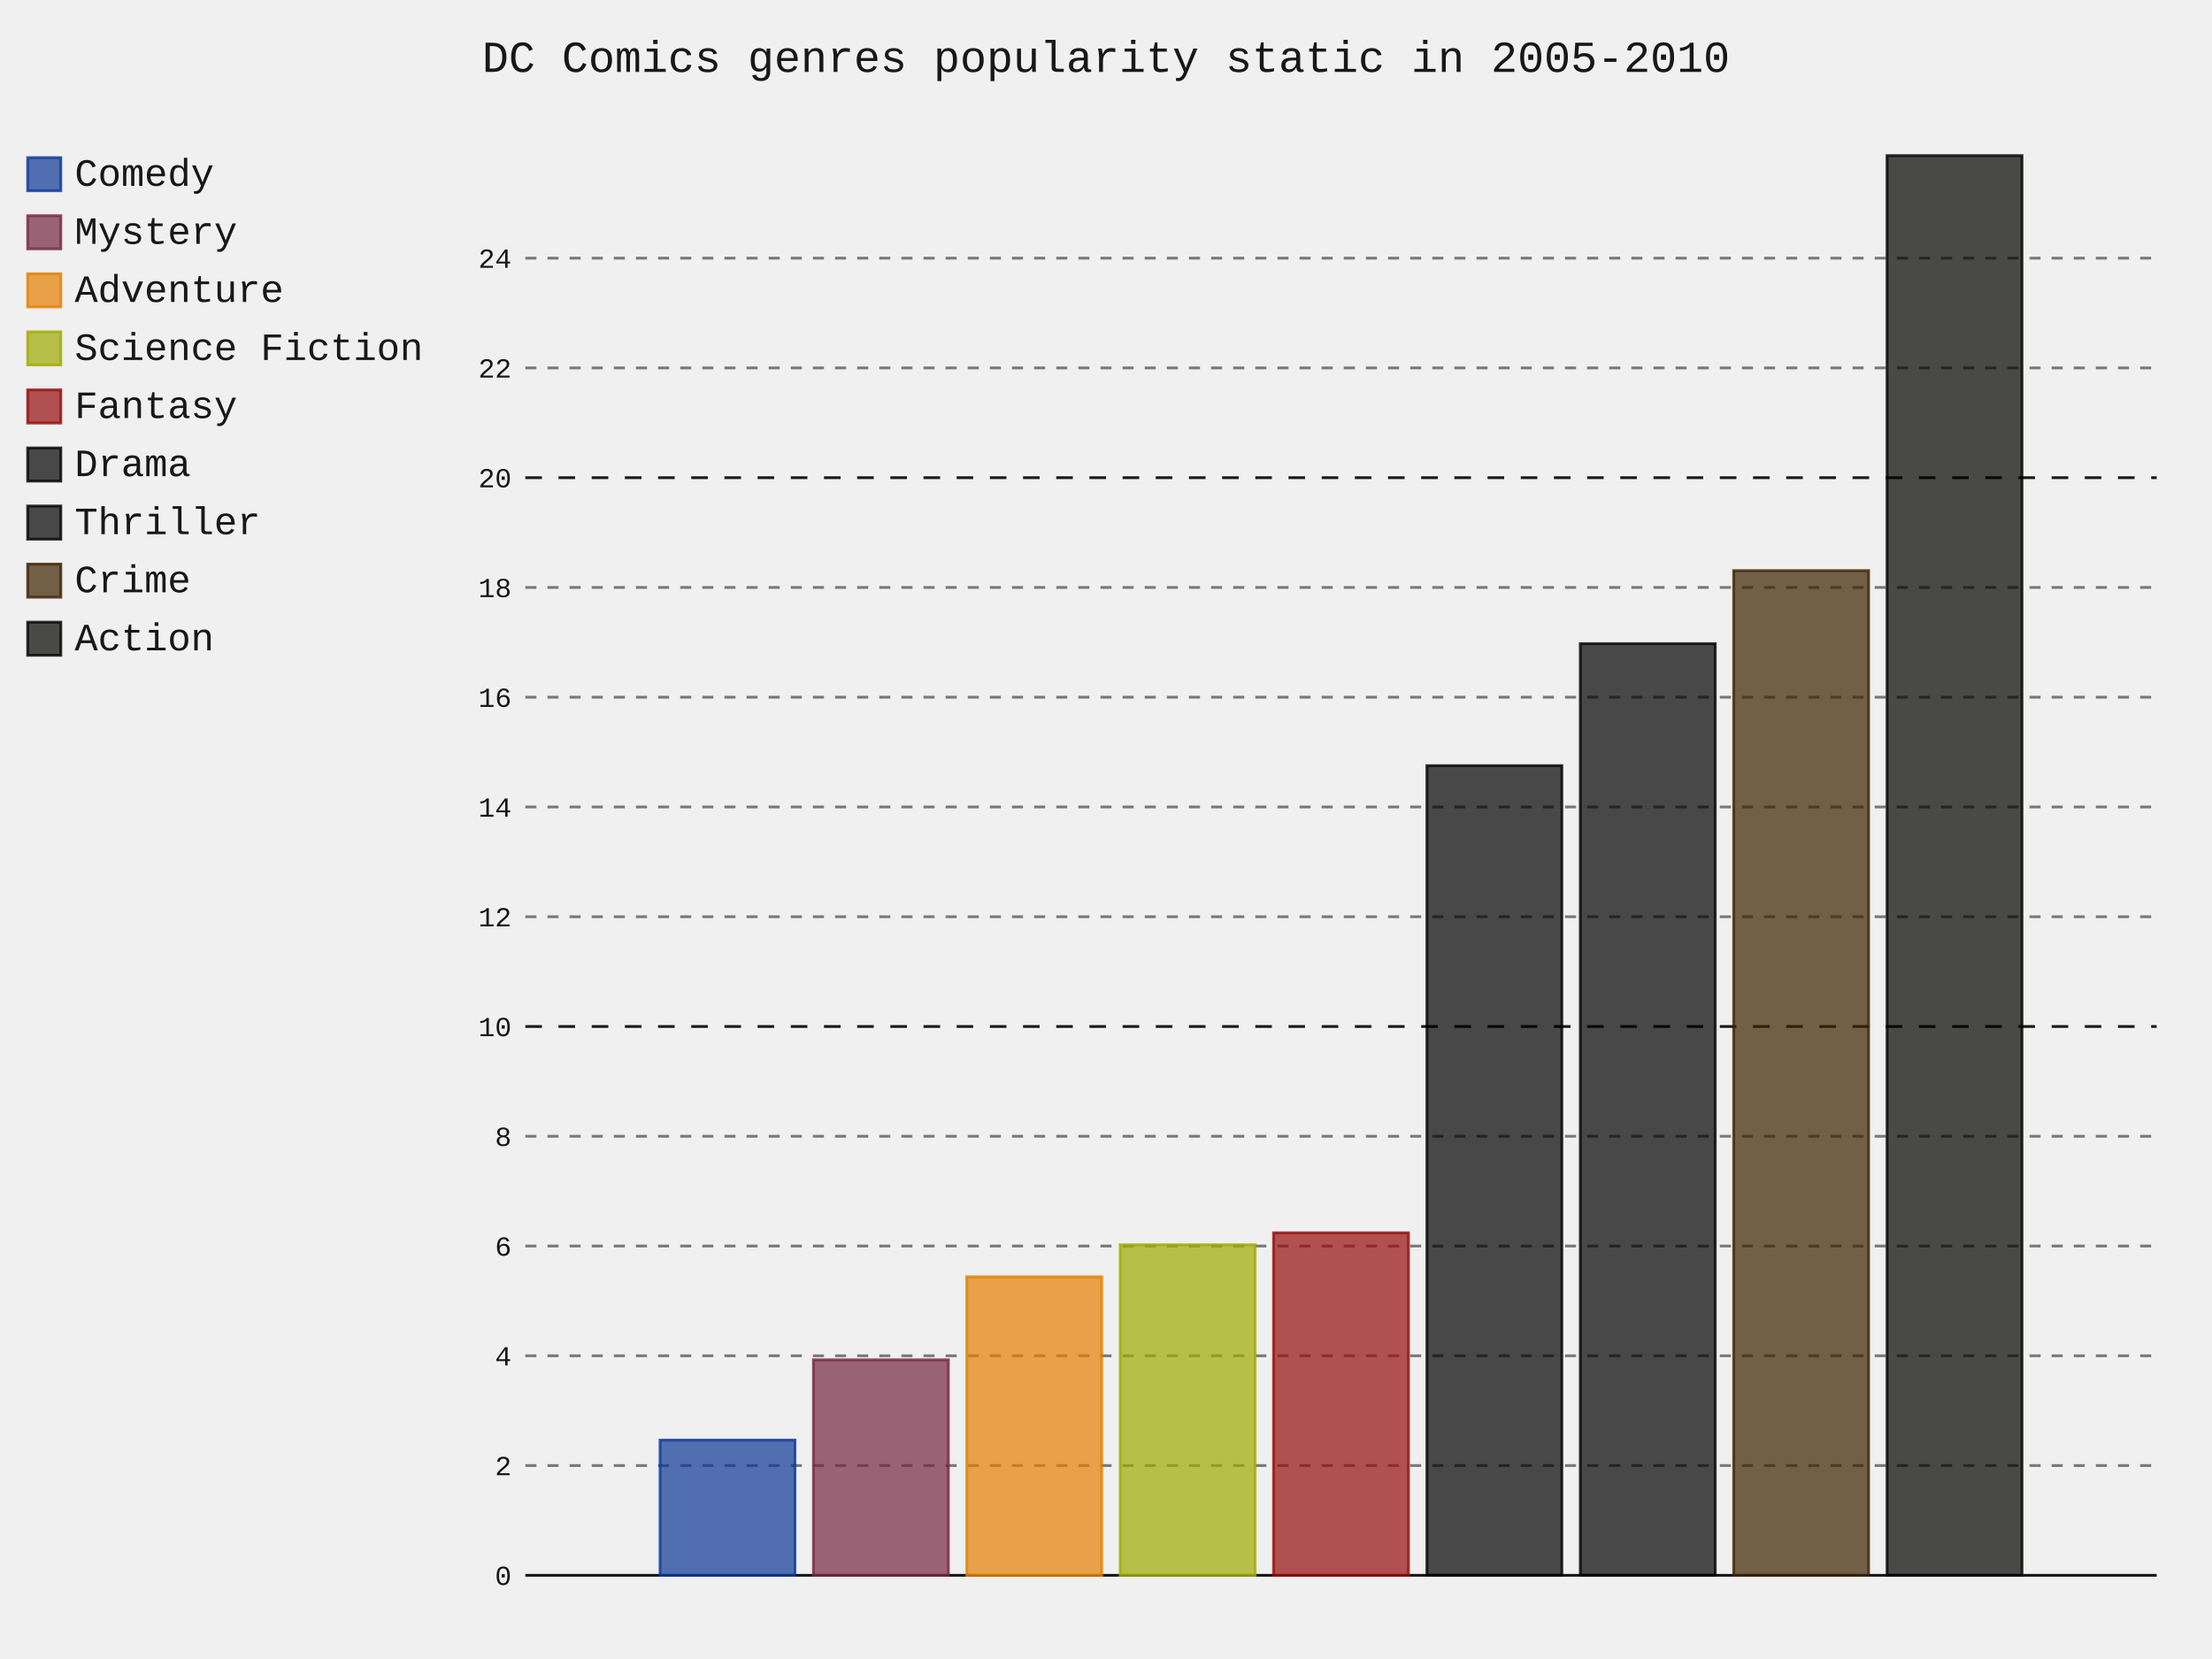
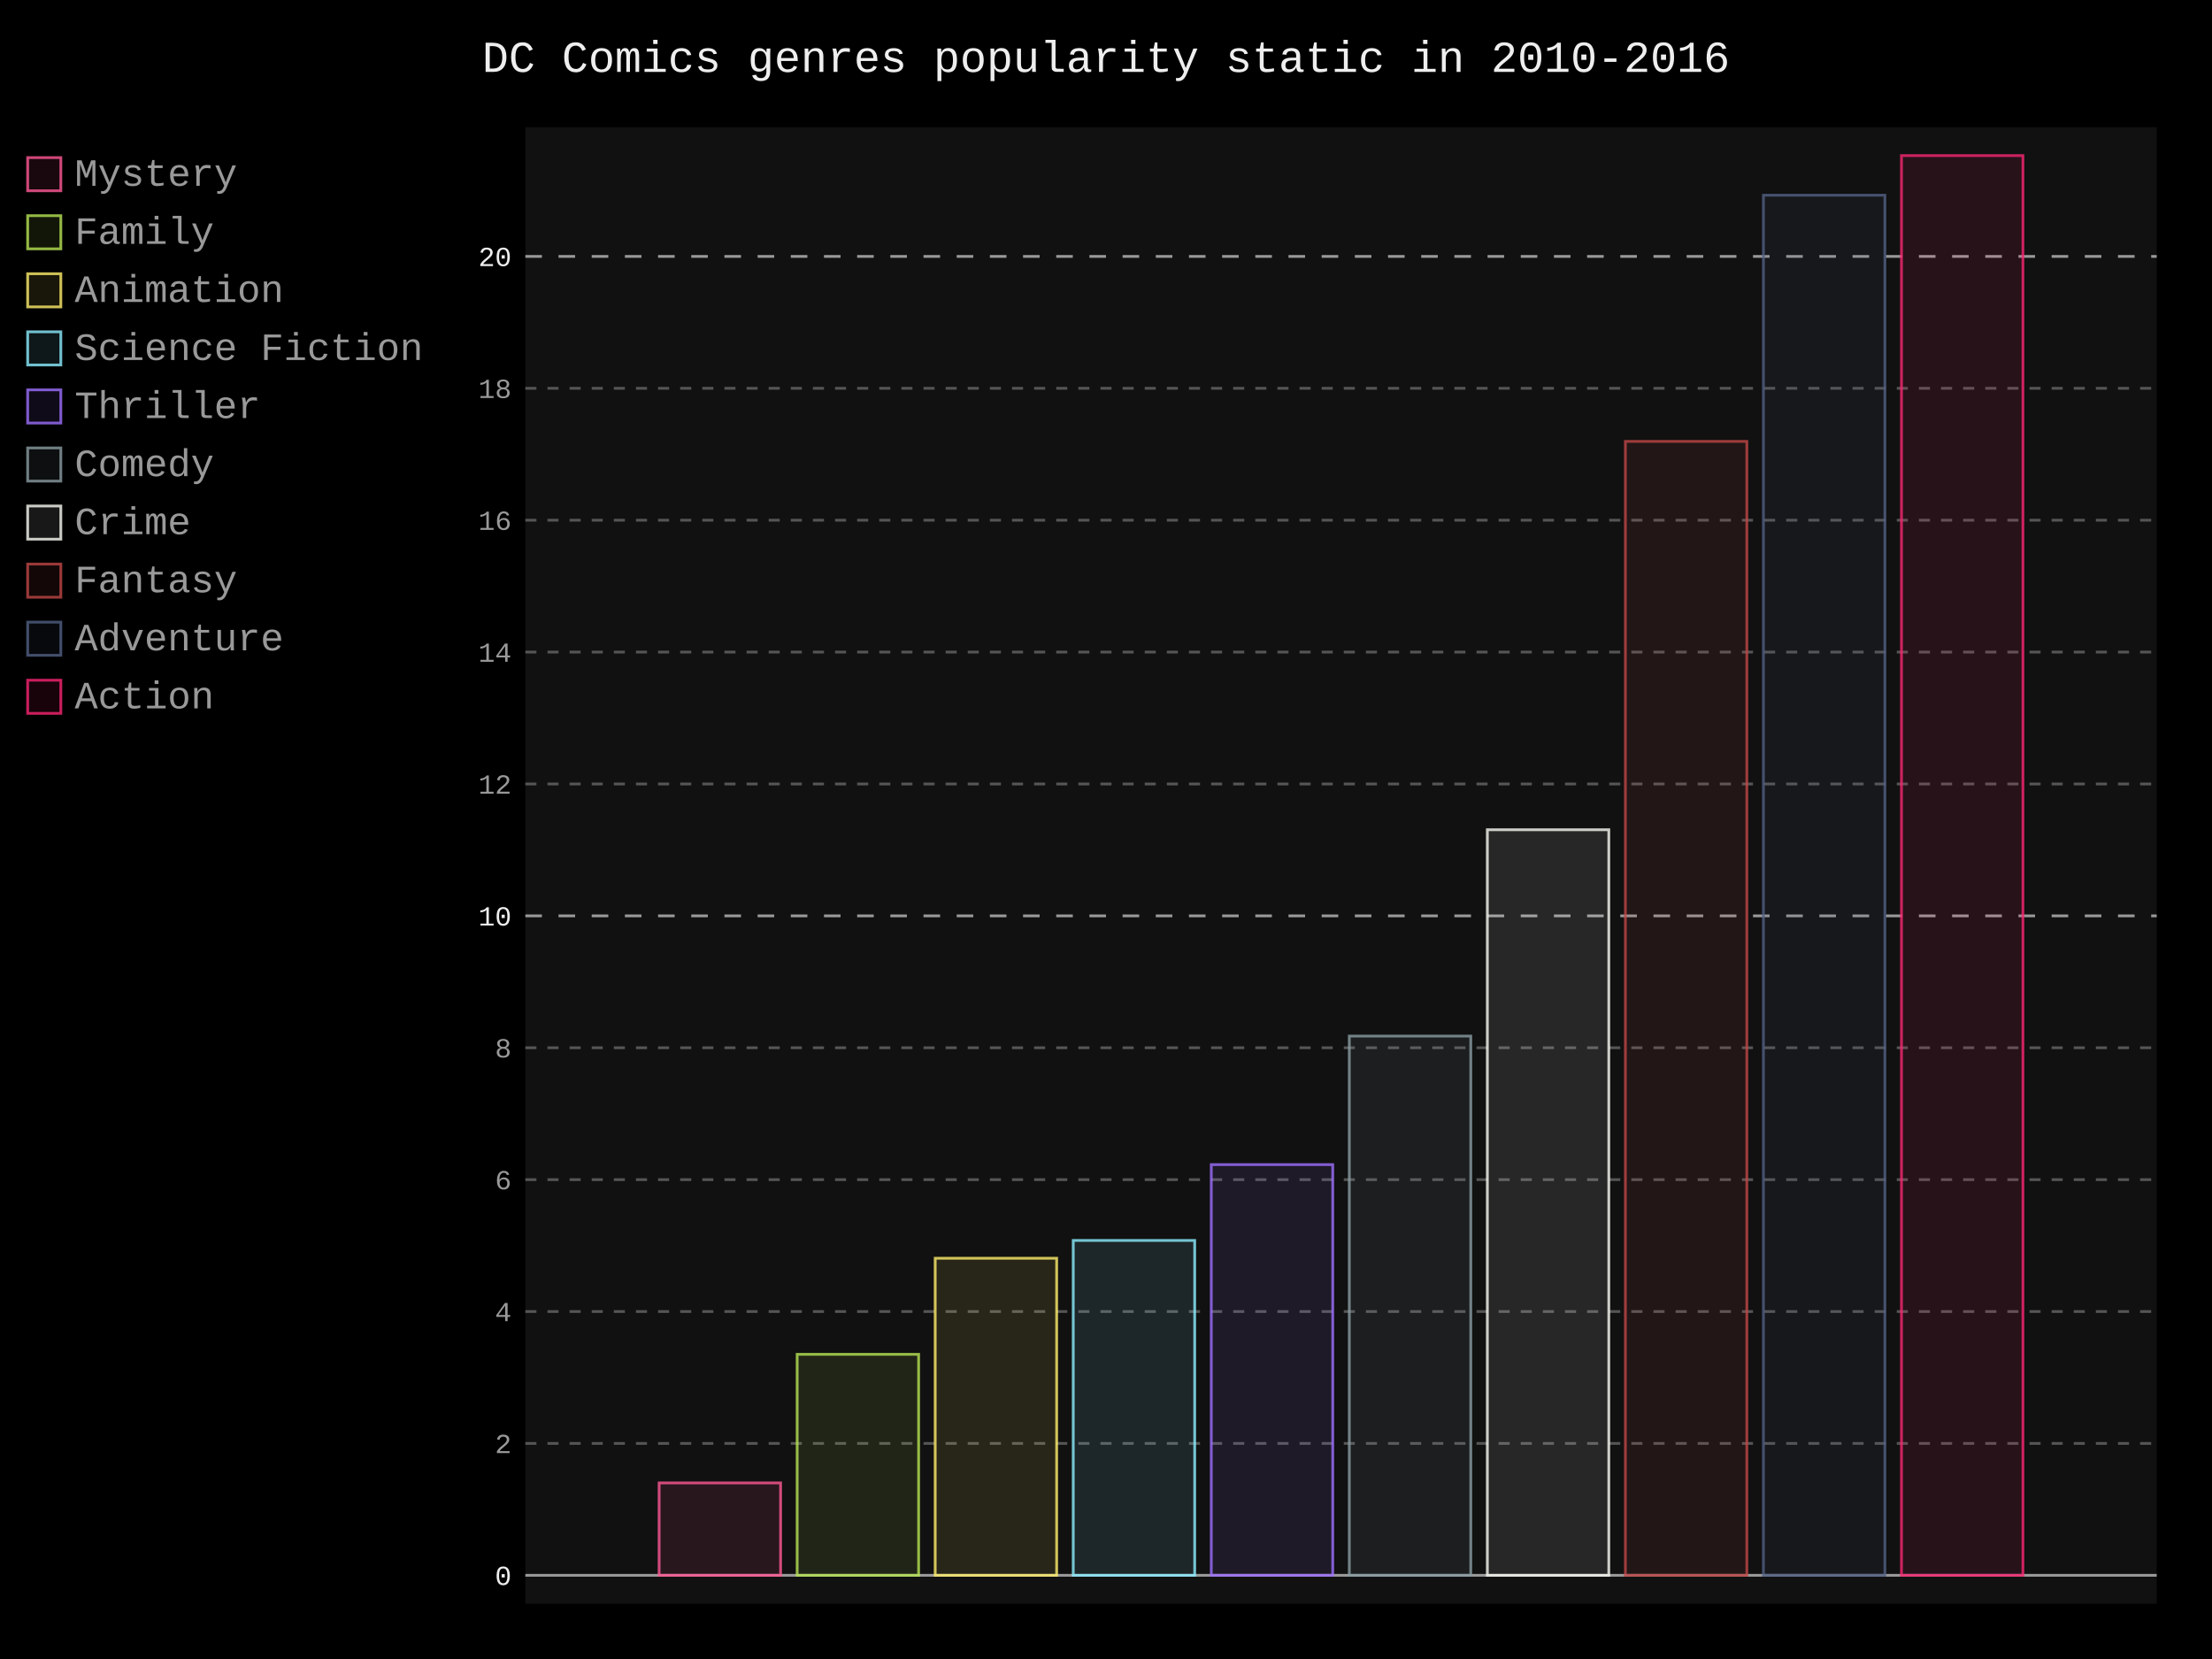
- <svg xmlns="http://www.w3.org/2000/svg" class="pygal-chart" id="chart-6cc5e005-ae07-4077-8eb4-957bdaf068bd" viewBox="0 0 800 600">
+ <svg xmlns="http://www.w3.org/2000/svg" class="pygal-chart" id="chart-3431e40f-588a-4ea0-a470-63d63178fce7" viewBox="0 0 800 600">
  <defs>
-     <style type="text/css">#chart-6cc5e005-ae07-4077-8eb4-957bdaf068bd{-webkit-user-select:none;-webkit-font-smoothing:antialiased;font-family:Consolas,"Liberation Mono",Menlo,Courier,monospace}#chart-6cc5e005-ae07-4077-8eb4-957bdaf068bd .title{font-family:Consolas,"Liberation Mono",Menlo,Courier,monospace;font-size:16px}#chart-6cc5e005-ae07-4077-8eb4-957bdaf068bd .legends .legend text{font-family:Consolas,"Liberation Mono",Menlo,Courier,monospace;font-size:14px}#chart-6cc5e005-ae07-4077-8eb4-957bdaf068bd .axis text{font-family:Consolas,"Liberation Mono",Menlo,Courier,monospace;font-size:10px}#chart-6cc5e005-ae07-4077-8eb4-957bdaf068bd .axis text.major{font-family:Consolas,"Liberation Mono",Menlo,Courier,monospace;font-size:10px}#chart-6cc5e005-ae07-4077-8eb4-957bdaf068bd .text-overlay text.value{font-family:Consolas,"Liberation Mono",Menlo,Courier,monospace;font-size:16px}#chart-6cc5e005-ae07-4077-8eb4-957bdaf068bd .text-overlay text.label{font-family:Consolas,"Liberation Mono",Menlo,Courier,monospace;font-size:10px}#chart-6cc5e005-ae07-4077-8eb4-957bdaf068bd .tooltip{font-family:Consolas,"Liberation Mono",Menlo,Courier,monospace;font-size:14px}#chart-6cc5e005-ae07-4077-8eb4-957bdaf068bd text.no_data{font-family:Consolas,"Liberation Mono",Menlo,Courier,monospace;font-size:64px}
- #chart-6cc5e005-ae07-4077-8eb4-957bdaf068bd{background-color:transparent}#chart-6cc5e005-ae07-4077-8eb4-957bdaf068bd path,#chart-6cc5e005-ae07-4077-8eb4-957bdaf068bd line,#chart-6cc5e005-ae07-4077-8eb4-957bdaf068bd rect,#chart-6cc5e005-ae07-4077-8eb4-957bdaf068bd circle{-webkit-transition:150ms;-moz-transition:150ms;transition:150ms}#chart-6cc5e005-ae07-4077-8eb4-957bdaf068bd .graph &gt; .background{fill:transparent}#chart-6cc5e005-ae07-4077-8eb4-957bdaf068bd .plot &gt; .background{fill:rgba(240,240,240,0.7)}#chart-6cc5e005-ae07-4077-8eb4-957bdaf068bd .graph{fill:rgba(0,0,0,0.9)}#chart-6cc5e005-ae07-4077-8eb4-957bdaf068bd text.no_data{fill:rgba(0,0,0,0.9)}#chart-6cc5e005-ae07-4077-8eb4-957bdaf068bd .title{fill:rgba(0,0,0,0.9)}#chart-6cc5e005-ae07-4077-8eb4-957bdaf068bd .legends .legend text{fill:rgba(0,0,0,0.9)}#chart-6cc5e005-ae07-4077-8eb4-957bdaf068bd .legends .legend:hover text{fill:rgba(0,0,0,0.9)}#chart-6cc5e005-ae07-4077-8eb4-957bdaf068bd .axis .line{stroke:rgba(0,0,0,0.9)}#chart-6cc5e005-ae07-4077-8eb4-957bdaf068bd .axis .guide.line{stroke:rgba(0,0,0,0.5)}#chart-6cc5e005-ae07-4077-8eb4-957bdaf068bd .axis .major.line{stroke:rgba(0,0,0,0.9)}#chart-6cc5e005-ae07-4077-8eb4-957bdaf068bd .axis text.major{fill:rgba(0,0,0,0.9)}#chart-6cc5e005-ae07-4077-8eb4-957bdaf068bd .axis.y .guides:hover .guide.line,#chart-6cc5e005-ae07-4077-8eb4-957bdaf068bd .line-graph .axis.x .guides:hover .guide.line,#chart-6cc5e005-ae07-4077-8eb4-957bdaf068bd .stackedline-graph .axis.x .guides:hover .guide.line,#chart-6cc5e005-ae07-4077-8eb4-957bdaf068bd .xy-graph .axis.x .guides:hover .guide.line{stroke:rgba(0,0,0,0.9)}#chart-6cc5e005-ae07-4077-8eb4-957bdaf068bd .axis .guides:hover text{fill:rgba(0,0,0,0.9)}#chart-6cc5e005-ae07-4077-8eb4-957bdaf068bd .reactive{fill-opacity:.7;stroke-opacity:.8}#chart-6cc5e005-ae07-4077-8eb4-957bdaf068bd .ci{stroke:rgba(0,0,0,0.9)}#chart-6cc5e005-ae07-4077-8eb4-957bdaf068bd .reactive.active,#chart-6cc5e005-ae07-4077-8eb4-957bdaf068bd .active .reactive{fill-opacity:.8;stroke-opacity:.9;stroke-width:4}#chart-6cc5e005-ae07-4077-8eb4-957bdaf068bd .ci .reactive.active{stroke-width:1.5}#chart-6cc5e005-ae07-4077-8eb4-957bdaf068bd .series text{fill:rgba(0,0,0,0.9)}#chart-6cc5e005-ae07-4077-8eb4-957bdaf068bd .tooltip rect{fill:rgba(240,240,240,0.7);stroke:rgba(0,0,0,0.9);-webkit-transition:opacity 150ms;-moz-transition:opacity 150ms;transition:opacity 150ms}#chart-6cc5e005-ae07-4077-8eb4-957bdaf068bd .tooltip .label{fill:rgba(0,0,0,0.9)}#chart-6cc5e005-ae07-4077-8eb4-957bdaf068bd .tooltip .label{fill:rgba(0,0,0,0.9)}#chart-6cc5e005-ae07-4077-8eb4-957bdaf068bd .tooltip .legend{font-size:.8em;fill:rgba(0,0,0,0.5)}#chart-6cc5e005-ae07-4077-8eb4-957bdaf068bd .tooltip .x_label{font-size:.6em;fill:rgba(0,0,0,0.9)}#chart-6cc5e005-ae07-4077-8eb4-957bdaf068bd .tooltip .xlink{font-size:.5em;text-decoration:underline}#chart-6cc5e005-ae07-4077-8eb4-957bdaf068bd .tooltip .value{font-size:1.5em}#chart-6cc5e005-ae07-4077-8eb4-957bdaf068bd .bound{font-size:.5em}#chart-6cc5e005-ae07-4077-8eb4-957bdaf068bd .max-value{font-size:.75em;fill:rgba(0,0,0,0.5)}#chart-6cc5e005-ae07-4077-8eb4-957bdaf068bd .map-element{fill:rgba(240,240,240,0.7);stroke:rgba(0,0,0,0.5) !important}#chart-6cc5e005-ae07-4077-8eb4-957bdaf068bd .map-element .reactive{fill-opacity:inherit;stroke-opacity:inherit}#chart-6cc5e005-ae07-4077-8eb4-957bdaf068bd .color-0,#chart-6cc5e005-ae07-4077-8eb4-957bdaf068bd .color-0 a:visited{stroke:rgb(12,55,149);fill:rgb(12,55,149)}#chart-6cc5e005-ae07-4077-8eb4-957bdaf068bd .color-1,#chart-6cc5e005-ae07-4077-8eb4-957bdaf068bd .color-1 a:visited{stroke:rgb(117,38,65);fill:rgb(117,38,65)}#chart-6cc5e005-ae07-4077-8eb4-957bdaf068bd .color-2,#chart-6cc5e005-ae07-4077-8eb4-957bdaf068bd .color-2 a:visited{stroke:rgb(228,127,0);fill:rgb(228,127,0)}#chart-6cc5e005-ae07-4077-8eb4-957bdaf068bd .color-3,#chart-6cc5e005-ae07-4077-8eb4-957bdaf068bd .color-3 a:visited{stroke:rgb(159,170,0);fill:rgb(159,170,0)}#chart-6cc5e005-ae07-4077-8eb4-957bdaf068bd .color-4,#chart-6cc5e005-ae07-4077-8eb4-957bdaf068bd .color-4 a:visited{stroke:rgb(149,12,12);fill:rgb(149,12,12)}#chart-6cc5e005-ae07-4077-8eb4-957bdaf068bd .color-5,#chart-6cc5e005-ae07-4077-8eb4-957bdaf068bd .color-5 a:visited{stroke:rgb(0,0,0);fill:rgb(0,0,0)}#chart-6cc5e005-ae07-4077-8eb4-957bdaf068bd .color-6,#chart-6cc5e005-ae07-4077-8eb4-957bdaf068bd .color-6 a:visited{stroke:rgb(0,0,0);fill:rgb(0,0,0)}#chart-6cc5e005-ae07-4077-8eb4-957bdaf068bd .color-7,#chart-6cc5e005-ae07-4077-8eb4-957bdaf068bd .color-7 a:visited{stroke:rgb(60,33,0);fill:rgb(60,33,0)}#chart-6cc5e005-ae07-4077-8eb4-957bdaf068bd .color-8,#chart-6cc5e005-ae07-4077-8eb4-957bdaf068bd .color-8 a:visited{stroke:rgb(2,2,0);fill:rgb(2,2,0)}#chart-6cc5e005-ae07-4077-8eb4-957bdaf068bd .text-overlay .color-0 text{fill:black}#chart-6cc5e005-ae07-4077-8eb4-957bdaf068bd .text-overlay .color-1 text{fill:black}#chart-6cc5e005-ae07-4077-8eb4-957bdaf068bd .text-overlay .color-2 text{fill:black}#chart-6cc5e005-ae07-4077-8eb4-957bdaf068bd .text-overlay .color-3 text{fill:black}#chart-6cc5e005-ae07-4077-8eb4-957bdaf068bd .text-overlay .color-4 text{fill:black}#chart-6cc5e005-ae07-4077-8eb4-957bdaf068bd .text-overlay .color-5 text{fill:white}#chart-6cc5e005-ae07-4077-8eb4-957bdaf068bd .text-overlay .color-6 text{fill:white}#chart-6cc5e005-ae07-4077-8eb4-957bdaf068bd .text-overlay .color-7 text{fill:white}#chart-6cc5e005-ae07-4077-8eb4-957bdaf068bd .text-overlay .color-8 text{fill:white}
- #chart-6cc5e005-ae07-4077-8eb4-957bdaf068bd text.no_data{text-anchor:middle}#chart-6cc5e005-ae07-4077-8eb4-957bdaf068bd .guide.line{fill:none}#chart-6cc5e005-ae07-4077-8eb4-957bdaf068bd .centered{text-anchor:middle}#chart-6cc5e005-ae07-4077-8eb4-957bdaf068bd .title{text-anchor:middle}#chart-6cc5e005-ae07-4077-8eb4-957bdaf068bd .legends .legend text{fill-opacity:1}#chart-6cc5e005-ae07-4077-8eb4-957bdaf068bd .axis.x text{text-anchor:middle}#chart-6cc5e005-ae07-4077-8eb4-957bdaf068bd .axis.x:not(.web) text[transform]{text-anchor:start}#chart-6cc5e005-ae07-4077-8eb4-957bdaf068bd .axis.x:not(.web) text[transform].backwards{text-anchor:end}#chart-6cc5e005-ae07-4077-8eb4-957bdaf068bd .axis.y text{text-anchor:end}#chart-6cc5e005-ae07-4077-8eb4-957bdaf068bd .axis.y text[transform].backwards{text-anchor:start}#chart-6cc5e005-ae07-4077-8eb4-957bdaf068bd .axis.y2 text{text-anchor:start}#chart-6cc5e005-ae07-4077-8eb4-957bdaf068bd .axis.y2 text[transform].backwards{text-anchor:end}#chart-6cc5e005-ae07-4077-8eb4-957bdaf068bd .axis .guide.line{stroke-dasharray:4,4}#chart-6cc5e005-ae07-4077-8eb4-957bdaf068bd .axis .major.guide.line{stroke-dasharray:6,6}#chart-6cc5e005-ae07-4077-8eb4-957bdaf068bd .horizontal .axis.y .guide.line,#chart-6cc5e005-ae07-4077-8eb4-957bdaf068bd .horizontal .axis.y2 .guide.line,#chart-6cc5e005-ae07-4077-8eb4-957bdaf068bd .vertical .axis.x .guide.line{opacity:0}#chart-6cc5e005-ae07-4077-8eb4-957bdaf068bd .horizontal .axis.always_show .guide.line,#chart-6cc5e005-ae07-4077-8eb4-957bdaf068bd .vertical .axis.always_show .guide.line{opacity:1 !important}#chart-6cc5e005-ae07-4077-8eb4-957bdaf068bd .axis.y .guides:hover .guide.line,#chart-6cc5e005-ae07-4077-8eb4-957bdaf068bd .axis.y2 .guides:hover .guide.line,#chart-6cc5e005-ae07-4077-8eb4-957bdaf068bd .axis.x .guides:hover .guide.line{opacity:1}#chart-6cc5e005-ae07-4077-8eb4-957bdaf068bd .axis .guides:hover text{opacity:1}#chart-6cc5e005-ae07-4077-8eb4-957bdaf068bd .nofill{fill:none}#chart-6cc5e005-ae07-4077-8eb4-957bdaf068bd .subtle-fill{fill-opacity:.2}#chart-6cc5e005-ae07-4077-8eb4-957bdaf068bd .dot{stroke-width:1px;fill-opacity:1}#chart-6cc5e005-ae07-4077-8eb4-957bdaf068bd .dot.active{stroke-width:5px}#chart-6cc5e005-ae07-4077-8eb4-957bdaf068bd .dot.negative{fill:transparent}#chart-6cc5e005-ae07-4077-8eb4-957bdaf068bd text,#chart-6cc5e005-ae07-4077-8eb4-957bdaf068bd tspan{stroke:none !important}#chart-6cc5e005-ae07-4077-8eb4-957bdaf068bd .series text.active{opacity:1}#chart-6cc5e005-ae07-4077-8eb4-957bdaf068bd .tooltip rect{fill-opacity:.95;stroke-width:.5}#chart-6cc5e005-ae07-4077-8eb4-957bdaf068bd .tooltip text{fill-opacity:1}#chart-6cc5e005-ae07-4077-8eb4-957bdaf068bd .showable{visibility:hidden}#chart-6cc5e005-ae07-4077-8eb4-957bdaf068bd .showable.shown{visibility:visible}#chart-6cc5e005-ae07-4077-8eb4-957bdaf068bd .gauge-background{fill:rgba(229,229,229,1);stroke:none}#chart-6cc5e005-ae07-4077-8eb4-957bdaf068bd .bg-lines{stroke:transparent;stroke-width:2px}</style>
+     <style type="text/css">#chart-3431e40f-588a-4ea0-a470-63d63178fce7{-webkit-user-select:none;-webkit-font-smoothing:antialiased;font-family:Consolas,"Liberation Mono",Menlo,Courier,monospace}#chart-3431e40f-588a-4ea0-a470-63d63178fce7 .title{font-family:Consolas,"Liberation Mono",Menlo,Courier,monospace;font-size:16px}#chart-3431e40f-588a-4ea0-a470-63d63178fce7 .legends .legend text{font-family:Consolas,"Liberation Mono",Menlo,Courier,monospace;font-size:14px}#chart-3431e40f-588a-4ea0-a470-63d63178fce7 .axis text{font-family:Consolas,"Liberation Mono",Menlo,Courier,monospace;font-size:10px}#chart-3431e40f-588a-4ea0-a470-63d63178fce7 .axis text.major{font-family:Consolas,"Liberation Mono",Menlo,Courier,monospace;font-size:10px}#chart-3431e40f-588a-4ea0-a470-63d63178fce7 .text-overlay text.value{font-family:Consolas,"Liberation Mono",Menlo,Courier,monospace;font-size:16px}#chart-3431e40f-588a-4ea0-a470-63d63178fce7 .text-overlay text.label{font-family:Consolas,"Liberation Mono",Menlo,Courier,monospace;font-size:10px}#chart-3431e40f-588a-4ea0-a470-63d63178fce7 .tooltip{font-family:Consolas,"Liberation Mono",Menlo,Courier,monospace;font-size:14px}#chart-3431e40f-588a-4ea0-a470-63d63178fce7 text.no_data{font-family:Consolas,"Liberation Mono",Menlo,Courier,monospace;font-size:64px}
+ #chart-3431e40f-588a-4ea0-a470-63d63178fce7{background-color:black}#chart-3431e40f-588a-4ea0-a470-63d63178fce7 path,#chart-3431e40f-588a-4ea0-a470-63d63178fce7 line,#chart-3431e40f-588a-4ea0-a470-63d63178fce7 rect,#chart-3431e40f-588a-4ea0-a470-63d63178fce7 circle{-webkit-transition:1s ease-out;-moz-transition:1s ease-out;transition:1s ease-out}#chart-3431e40f-588a-4ea0-a470-63d63178fce7 .graph &gt; .background{fill:black}#chart-3431e40f-588a-4ea0-a470-63d63178fce7 .plot &gt; .background{fill:#111}#chart-3431e40f-588a-4ea0-a470-63d63178fce7 .graph{fill:#999}#chart-3431e40f-588a-4ea0-a470-63d63178fce7 text.no_data{fill:#eee}#chart-3431e40f-588a-4ea0-a470-63d63178fce7 .title{fill:#eee}#chart-3431e40f-588a-4ea0-a470-63d63178fce7 .legends .legend text{fill:#999}#chart-3431e40f-588a-4ea0-a470-63d63178fce7 .legends .legend:hover text{fill:#eee}#chart-3431e40f-588a-4ea0-a470-63d63178fce7 .axis .line{stroke:#eee}#chart-3431e40f-588a-4ea0-a470-63d63178fce7 .axis .guide.line{stroke:#555}#chart-3431e40f-588a-4ea0-a470-63d63178fce7 .axis .major.line{stroke:#999}#chart-3431e40f-588a-4ea0-a470-63d63178fce7 .axis text.major{fill:#eee}#chart-3431e40f-588a-4ea0-a470-63d63178fce7 .axis.y .guides:hover .guide.line,#chart-3431e40f-588a-4ea0-a470-63d63178fce7 .line-graph .axis.x .guides:hover .guide.line,#chart-3431e40f-588a-4ea0-a470-63d63178fce7 .stackedline-graph .axis.x .guides:hover .guide.line,#chart-3431e40f-588a-4ea0-a470-63d63178fce7 .xy-graph .axis.x .guides:hover .guide.line{stroke:#eee}#chart-3431e40f-588a-4ea0-a470-63d63178fce7 .axis .guides:hover text{fill:#eee}#chart-3431e40f-588a-4ea0-a470-63d63178fce7 .reactive{fill-opacity:.1;stroke-opacity:.8}#chart-3431e40f-588a-4ea0-a470-63d63178fce7 .ci{stroke:#999}#chart-3431e40f-588a-4ea0-a470-63d63178fce7 .reactive.active,#chart-3431e40f-588a-4ea0-a470-63d63178fce7 .active .reactive{fill-opacity:.75;stroke-opacity:.9;stroke-width:4}#chart-3431e40f-588a-4ea0-a470-63d63178fce7 .ci .reactive.active{stroke-width:1.5}#chart-3431e40f-588a-4ea0-a470-63d63178fce7 .series text{fill:#eee}#chart-3431e40f-588a-4ea0-a470-63d63178fce7 .tooltip rect{fill:#111;stroke:#eee;-webkit-transition:opacity 1s ease-out;-moz-transition:opacity 1s ease-out;transition:opacity 1s ease-out}#chart-3431e40f-588a-4ea0-a470-63d63178fce7 .tooltip .label{fill:#999}#chart-3431e40f-588a-4ea0-a470-63d63178fce7 .tooltip .label{fill:#999}#chart-3431e40f-588a-4ea0-a470-63d63178fce7 .tooltip .legend{font-size:.8em;fill:#555}#chart-3431e40f-588a-4ea0-a470-63d63178fce7 .tooltip .x_label{font-size:.6em;fill:#eee}#chart-3431e40f-588a-4ea0-a470-63d63178fce7 .tooltip .xlink{font-size:.5em;text-decoration:underline}#chart-3431e40f-588a-4ea0-a470-63d63178fce7 .tooltip .value{font-size:1.5em}#chart-3431e40f-588a-4ea0-a470-63d63178fce7 .bound{font-size:.5em}#chart-3431e40f-588a-4ea0-a470-63d63178fce7 .max-value{font-size:.75em;fill:#555}#chart-3431e40f-588a-4ea0-a470-63d63178fce7 .map-element{fill:#111;stroke:#555 !important}#chart-3431e40f-588a-4ea0-a470-63d63178fce7 .map-element .reactive{fill-opacity:inherit;stroke-opacity:inherit}#chart-3431e40f-588a-4ea0-a470-63d63178fce7 .color-0,#chart-3431e40f-588a-4ea0-a470-63d63178fce7 .color-0 a:visited{stroke:#ff5995;fill:#ff5995}#chart-3431e40f-588a-4ea0-a470-63d63178fce7 .color-1,#chart-3431e40f-588a-4ea0-a470-63d63178fce7 .color-1 a:visited{stroke:#b6e354;fill:#b6e354}#chart-3431e40f-588a-4ea0-a470-63d63178fce7 .color-2,#chart-3431e40f-588a-4ea0-a470-63d63178fce7 .color-2 a:visited{stroke:#feed6c;fill:#feed6c}#chart-3431e40f-588a-4ea0-a470-63d63178fce7 .color-3,#chart-3431e40f-588a-4ea0-a470-63d63178fce7 .color-3 a:visited{stroke:#8cedff;fill:#8cedff}#chart-3431e40f-588a-4ea0-a470-63d63178fce7 .color-4,#chart-3431e40f-588a-4ea0-a470-63d63178fce7 .color-4 a:visited{stroke:#9e6ffe;fill:#9e6ffe}#chart-3431e40f-588a-4ea0-a470-63d63178fce7 .color-5,#chart-3431e40f-588a-4ea0-a470-63d63178fce7 .color-5 a:visited{stroke:#899ca1;fill:#899ca1}#chart-3431e40f-588a-4ea0-a470-63d63178fce7 .color-6,#chart-3431e40f-588a-4ea0-a470-63d63178fce7 .color-6 a:visited{stroke:#f8f8f2;fill:#f8f8f2}#chart-3431e40f-588a-4ea0-a470-63d63178fce7 .color-7,#chart-3431e40f-588a-4ea0-a470-63d63178fce7 .color-7 a:visited{stroke:#bf4646;fill:#bf4646}#chart-3431e40f-588a-4ea0-a470-63d63178fce7 .color-8,#chart-3431e40f-588a-4ea0-a470-63d63178fce7 .color-8 a:visited{stroke:#516083;fill:#516083}#chart-3431e40f-588a-4ea0-a470-63d63178fce7 .color-9,#chart-3431e40f-588a-4ea0-a470-63d63178fce7 .color-9 a:visited{stroke:#f92672;fill:#f92672}#chart-3431e40f-588a-4ea0-a470-63d63178fce7 .text-overlay .color-0 text{fill:black}#chart-3431e40f-588a-4ea0-a470-63d63178fce7 .text-overlay .color-1 text{fill:black}#chart-3431e40f-588a-4ea0-a470-63d63178fce7 .text-overlay .color-2 text{fill:black}#chart-3431e40f-588a-4ea0-a470-63d63178fce7 .text-overlay .color-3 text{fill:black}#chart-3431e40f-588a-4ea0-a470-63d63178fce7 .text-overlay .color-4 text{fill:black}#chart-3431e40f-588a-4ea0-a470-63d63178fce7 .text-overlay .color-5 text{fill:black}#chart-3431e40f-588a-4ea0-a470-63d63178fce7 .text-overlay .color-6 text{fill:black}#chart-3431e40f-588a-4ea0-a470-63d63178fce7 .text-overlay .color-7 text{fill:black}#chart-3431e40f-588a-4ea0-a470-63d63178fce7 .text-overlay .color-8 text{fill:black}#chart-3431e40f-588a-4ea0-a470-63d63178fce7 .text-overlay .color-9 text{fill:black}
+ #chart-3431e40f-588a-4ea0-a470-63d63178fce7 text.no_data{text-anchor:middle}#chart-3431e40f-588a-4ea0-a470-63d63178fce7 .guide.line{fill:none}#chart-3431e40f-588a-4ea0-a470-63d63178fce7 .centered{text-anchor:middle}#chart-3431e40f-588a-4ea0-a470-63d63178fce7 .title{text-anchor:middle}#chart-3431e40f-588a-4ea0-a470-63d63178fce7 .legends .legend text{fill-opacity:1}#chart-3431e40f-588a-4ea0-a470-63d63178fce7 .axis.x text{text-anchor:middle}#chart-3431e40f-588a-4ea0-a470-63d63178fce7 .axis.x:not(.web) text[transform]{text-anchor:start}#chart-3431e40f-588a-4ea0-a470-63d63178fce7 .axis.x:not(.web) text[transform].backwards{text-anchor:end}#chart-3431e40f-588a-4ea0-a470-63d63178fce7 .axis.y text{text-anchor:end}#chart-3431e40f-588a-4ea0-a470-63d63178fce7 .axis.y text[transform].backwards{text-anchor:start}#chart-3431e40f-588a-4ea0-a470-63d63178fce7 .axis.y2 text{text-anchor:start}#chart-3431e40f-588a-4ea0-a470-63d63178fce7 .axis.y2 text[transform].backwards{text-anchor:end}#chart-3431e40f-588a-4ea0-a470-63d63178fce7 .axis .guide.line{stroke-dasharray:4,4}#chart-3431e40f-588a-4ea0-a470-63d63178fce7 .axis .major.guide.line{stroke-dasharray:6,6}#chart-3431e40f-588a-4ea0-a470-63d63178fce7 .horizontal .axis.y .guide.line,#chart-3431e40f-588a-4ea0-a470-63d63178fce7 .horizontal .axis.y2 .guide.line,#chart-3431e40f-588a-4ea0-a470-63d63178fce7 .vertical .axis.x .guide.line{opacity:0}#chart-3431e40f-588a-4ea0-a470-63d63178fce7 .horizontal .axis.always_show .guide.line,#chart-3431e40f-588a-4ea0-a470-63d63178fce7 .vertical .axis.always_show .guide.line{opacity:1 !important}#chart-3431e40f-588a-4ea0-a470-63d63178fce7 .axis.y .guides:hover .guide.line,#chart-3431e40f-588a-4ea0-a470-63d63178fce7 .axis.y2 .guides:hover .guide.line,#chart-3431e40f-588a-4ea0-a470-63d63178fce7 .axis.x .guides:hover .guide.line{opacity:1}#chart-3431e40f-588a-4ea0-a470-63d63178fce7 .axis .guides:hover text{opacity:1}#chart-3431e40f-588a-4ea0-a470-63d63178fce7 .nofill{fill:none}#chart-3431e40f-588a-4ea0-a470-63d63178fce7 .subtle-fill{fill-opacity:.2}#chart-3431e40f-588a-4ea0-a470-63d63178fce7 .dot{stroke-width:1px;fill-opacity:1}#chart-3431e40f-588a-4ea0-a470-63d63178fce7 .dot.active{stroke-width:5px}#chart-3431e40f-588a-4ea0-a470-63d63178fce7 .dot.negative{fill:transparent}#chart-3431e40f-588a-4ea0-a470-63d63178fce7 text,#chart-3431e40f-588a-4ea0-a470-63d63178fce7 tspan{stroke:none !important}#chart-3431e40f-588a-4ea0-a470-63d63178fce7 .series text.active{opacity:1}#chart-3431e40f-588a-4ea0-a470-63d63178fce7 .tooltip rect{fill-opacity:.95;stroke-width:.5}#chart-3431e40f-588a-4ea0-a470-63d63178fce7 .tooltip text{fill-opacity:1}#chart-3431e40f-588a-4ea0-a470-63d63178fce7 .showable{visibility:hidden}#chart-3431e40f-588a-4ea0-a470-63d63178fce7 .showable.shown{visibility:visible}#chart-3431e40f-588a-4ea0-a470-63d63178fce7 .gauge-background{fill:rgba(229,229,229,1);stroke:none}#chart-3431e40f-588a-4ea0-a470-63d63178fce7 .bg-lines{stroke:black;stroke-width:2px}</style>
  </defs>
  <g class="graph bar-graph vertical">
    <rect class="background" height="600" width="800" x="0" y="0" />
    <g class="plot" transform="translate(190, 46)">
      <rect class="background" height="534" width="590.0" x="0" y="0" />
      <g class="axis y always_show">
        <g class="guides">
          <path class="axis major line" d="M0 523.731 h590" />
          <text class="major" x="-5" y="527.231">0</text>
        </g>
        <g class="guides">
-           <path class="guide line" d="M0 484.034 h590" />
-           <text class="" x="-5" y="487.534">2</text>
-         </g>
-         <g class="guides">
-           <path class="guide line" d="M0 444.337 h590" />
-           <text class="" x="-5" y="447.837">4</text>
-         </g>
-         <g class="guides">
-           <path class="guide line" d="M0 404.64 h590" />
-           <text class="" x="-5" y="408.14">6</text>
-         </g>
-         <g class="guides">
-           <path class="guide line" d="M0 364.943 h590" />
-           <text class="" x="-5" y="368.443">8</text>
-         </g>
-         <g class="guides">
-           <path class="major guide line" d="M0 325.246 h590" />
-           <text class="major" x="-5" y="328.746">10</text>
-         </g>
-         <g class="guides">
-           <path class="guide line" d="M0 285.548 h590" />
-           <text class="" x="-5" y="289.048">12</text>
-         </g>
-         <g class="guides">
-           <path class="guide line" d="M0 245.851 h590" />
-           <text class="" x="-5" y="249.351">14</text>
-         </g>
-         <g class="guides">
-           <path class="guide line" d="M0 206.154 h590" />
-           <text class="" x="-5" y="209.654">16</text>
-         </g>
-         <g class="guides">
-           <path class="guide line" d="M0 166.457 h590" />
-           <text class="" x="-5" y="169.957">18</text>
-         </g>
-         <g class="guides">
-           <path class="major guide line" d="M0 126.76 h590" />
-           <text class="major" x="-5" y="130.26">20</text>
-         </g>
-         <g class="guides">
-           <path class="guide line" d="M0 87.063 h590" />
-           <text class="" x="-5" y="90.563">22</text>
-         </g>
-         <g class="guides">
-           <path class="guide line" d="M0 47.366 h590" />
-           <text class="" x="-5" y="50.866">24</text>
+           <path class="guide line" d="M0 476.031 h590" />
+           <text class="" x="-5" y="479.531">2</text>
+         </g>
+         <g class="guides">
+           <path class="guide line" d="M0 428.332 h590" />
+           <text class="" x="-5" y="431.832">4</text>
+         </g>
+         <g class="guides">
+           <path class="guide line" d="M0 380.632 h590" />
+           <text class="" x="-5" y="384.132">6</text>
+         </g>
+         <g class="guides">
+           <path class="guide line" d="M0 332.933 h590" />
+           <text class="" x="-5" y="336.433">8</text>
+         </g>
+         <g class="guides">
+           <path class="major guide line" d="M0 285.233 h590" />
+           <text class="major" x="-5" y="288.733">10</text>
+         </g>
+         <g class="guides">
+           <path class="guide line" d="M0 237.534 h590" />
+           <text class="" x="-5" y="241.034">12</text>
+         </g>
+         <g class="guides">
+           <path class="guide line" d="M0 189.834 h590" />
+           <text class="" x="-5" y="193.334">14</text>
+         </g>
+         <g class="guides">
+           <path class="guide line" d="M0 142.135 h590" />
+           <text class="" x="-5" y="145.635">16</text>
+         </g>
+         <g class="guides">
+           <path class="guide line" d="M0 94.435 h590" />
+           <text class="" x="-5" y="97.935">18</text>
+         </g>
+         <g class="guides">
+           <path class="major guide line" d="M0 46.736 h590" />
+           <text class="major" x="-5" y="50.236">20</text>
        </g>
      </g>
      <g class="series serie-0 color-0">
        <g class="bars">
          <g class="bar">
-             <rect class="rect reactive tooltip-trigger" height="48.907" rx="0" ry="0" width="48.814" x="48.713" y="474.824" />
+             <rect class="rect reactive tooltip-trigger" height="33.414" rx="0" ry="0" width="43.932" x="48.38" y="490.317" />
          </g>
        </g>
      </g>
      <g class="series serie-1 color-1">
        <g class="bars">
          <g class="bar">
-             <rect class="rect reactive tooltip-trigger" height="77.945" rx="0" ry="0" width="48.814" x="104.183" y="445.786" />
+             <rect class="rect reactive tooltip-trigger" height="79.921" rx="0" ry="0" width="43.932" x="98.303" y="443.81" />
          </g>
        </g>
      </g>
      <g class="series serie-2 color-2">
        <g class="bars">
          <g class="bar">
-             <rect class="rect reactive tooltip-trigger" height="107.976" rx="0" ry="0" width="48.814" x="159.653" y="415.755" />
+             <rect class="rect reactive tooltip-trigger" height="114.67" rx="0" ry="0" width="43.932" x="148.226" y="409.061" />
          </g>
        </g>
      </g>
      <g class="series serie-3 color-3">
        <g class="bars">
          <g class="bar">
-             <rect class="rect reactive tooltip-trigger" height="119.548" rx="0" ry="0" width="48.814" x="215.123" y="404.183" />
+             <rect class="rect reactive tooltip-trigger" height="121.109" rx="0" ry="0" width="43.932" x="198.149" y="402.622" />
          </g>
        </g>
      </g>
      <g class="series serie-4 color-4">
        <g class="bars">
          <g class="bar">
-             <rect class="rect reactive tooltip-trigger" height="123.875" rx="0" ry="0" width="48.814" x="270.593" y="399.856" />
+             <rect class="rect reactive tooltip-trigger" height="148.536" rx="0" ry="0" width="43.932" x="248.072" y="375.194" />
          </g>
        </g>
      </g>
      <g class="series serie-5 color-5">
        <g class="bars">
          <g class="bar">
-             <rect class="rect reactive tooltip-trigger" height="292.825" rx="0" ry="0" width="48.814" x="326.063" y="230.905" />
+             <rect class="rect reactive tooltip-trigger" height="195.02" rx="0" ry="0" width="43.932" x="297.995" y="328.711" />
          </g>
        </g>
      </g>
      <g class="series serie-6 color-6">
        <g class="bars">
          <g class="bar">
-             <rect class="rect reactive tooltip-trigger" height="336.949" rx="0" ry="0" width="48.814" x="381.533" y="186.782" />
+             <rect class="rect reactive tooltip-trigger" height="269.645" rx="0" ry="0" width="43.932" x="347.918" y="254.085" />
          </g>
        </g>
      </g>
      <g class="series serie-7 color-7">
        <g class="bars">
          <g class="bar">
-             <rect class="rect reactive tooltip-trigger" height="363.367" rx="0" ry="0" width="48.814" x="437.003" y="160.364" />
+             <rect class="rect reactive tooltip-trigger" height="410.097" rx="0" ry="0" width="43.932" x="397.842" y="113.634" />
          </g>
        </g>
      </g>
      <g class="series serie-8 color-8">
        <g class="bars">
          <g class="bar">
-             <rect class="rect reactive tooltip-trigger" height="513.462" rx="0" ry="0" width="48.814" x="492.474" y="10.269" />
+             <rect class="rect reactive tooltip-trigger" height="499.128" rx="0" ry="0" width="43.932" x="447.765" y="24.603" />
+           </g>
+         </g>
+       </g>
+       <g class="series serie-9 color-9">
+         <g class="bars">
+           <g class="bar">
+             <rect class="rect reactive tooltip-trigger" height="513.462" rx="0" ry="0" width="43.932" x="497.688" y="10.269" />
          </g>
        </g>
      </g>
    </g>
    <g class="titles">
-       <text class="title plot_title" x="400.0" y="26">DC Comics genres popularity static in 2005-2010</text>
+       <text class="title plot_title" x="400.0" y="26">DC Comics genres popularity static in 2010-2016</text>
    </g>
    <g class="plot overlay" transform="translate(190, 46)">
      <g class="series serie-0 color-0" />
      <g class="series serie-1 color-1" />
      <g class="series serie-2 color-2" />
      <g class="series serie-3 color-3" />
      <g class="series serie-4 color-4" />
      <g class="series serie-5 color-5" />
      <g class="series serie-6 color-6" />
      <g class="series serie-7 color-7" />
      <g class="series serie-8 color-8" />
+       <g class="series serie-9 color-9" />
    </g>
    <g class="plot text-overlay" transform="translate(190, 46)">
      <g class="series serie-0 color-0" />
      <g class="series serie-1 color-1" />
      <g class="series serie-2 color-2" />
      <g class="series serie-3 color-3" />
      <g class="series serie-4 color-4" />
      <g class="series serie-5 color-5" />
      <g class="series serie-6 color-6" />
      <g class="series serie-7 color-7" />
      <g class="series serie-8 color-8" />
+       <g class="series serie-9 color-9" />
    </g>
    <g class="plot tooltip-overlay" transform="translate(190, 46)">
      <g class="tooltip" style="opacity: 0" transform="translate(0 0)">
        <rect class="tooltip-box" height="0" rx="0" ry="0" width="0" />
        <g class="text" />
      </g>
    </g>
    <g class="legends" transform="translate(10, 56)">
      <g class="legend reactive activate-serie" id="activate-serie-0">
        <rect class="color-0 reactive" height="12" width="12" x="0.0" y="1.0" />
-         <text x="17.0" y="11.2">Comedy</text>
+         <text x="17.0" y="11.2">Mystery</text>
      </g>
      <g class="legend reactive activate-serie" id="activate-serie-1">
        <rect class="color-1 reactive" height="12" width="12" x="0.0" y="22.0" />
-         <text x="17.0" y="32.2">Mystery</text>
+         <text x="17.0" y="32.2">Family</text>
      </g>
      <g class="legend reactive activate-serie" id="activate-serie-2">
        <rect class="color-2 reactive" height="12" width="12" x="0.0" y="43.0" />
-         <text x="17.0" y="53.2">Adventure</text>
+         <text x="17.0" y="53.2">Animation</text>
      </g>
      <g class="legend reactive activate-serie" id="activate-serie-3">
        <rect class="color-3 reactive" height="12" width="12" x="0.0" y="64.0" />
        <text x="17.0" y="74.2">Science Fiction</text>
      </g>
      <g class="legend reactive activate-serie" id="activate-serie-4">
        <rect class="color-4 reactive" height="12" width="12" x="0.0" y="85.0" />
-         <text x="17.0" y="95.2">Fantasy</text>
+         <text x="17.0" y="95.2">Thriller</text>
      </g>
      <g class="legend reactive activate-serie" id="activate-serie-5">
        <rect class="color-5 reactive" height="12" width="12" x="0.0" y="106.0" />
-         <text x="17.0" y="116.2">Drama</text>
+         <text x="17.0" y="116.2">Comedy</text>
      </g>
      <g class="legend reactive activate-serie" id="activate-serie-6">
        <rect class="color-6 reactive" height="12" width="12" x="0.0" y="127.0" />
-         <text x="17.0" y="137.2">Thriller</text>
+         <text x="17.0" y="137.2">Crime</text>
      </g>
      <g class="legend reactive activate-serie" id="activate-serie-7">
        <rect class="color-7 reactive" height="12" width="12" x="0.0" y="148.0" />
-         <text x="17.0" y="158.2">Crime</text>
+         <text x="17.0" y="158.2">Fantasy</text>
      </g>
      <g class="legend reactive activate-serie" id="activate-serie-8">
        <rect class="color-8 reactive" height="12" width="12" x="0.0" y="169.0" />
-         <text x="17.0" y="179.2">Action</text>
+         <text x="17.0" y="179.2">Adventure</text>
+       </g>
+       <g class="legend reactive activate-serie" id="activate-serie-9">
+         <rect class="color-9 reactive" height="12" width="12" x="0.0" y="190.0" />
+         <text x="17.0" y="200.2">Action</text>
      </g>
    </g>
    <g class="legends" transform="translate(790, 56)" />
  </g>
</svg>
